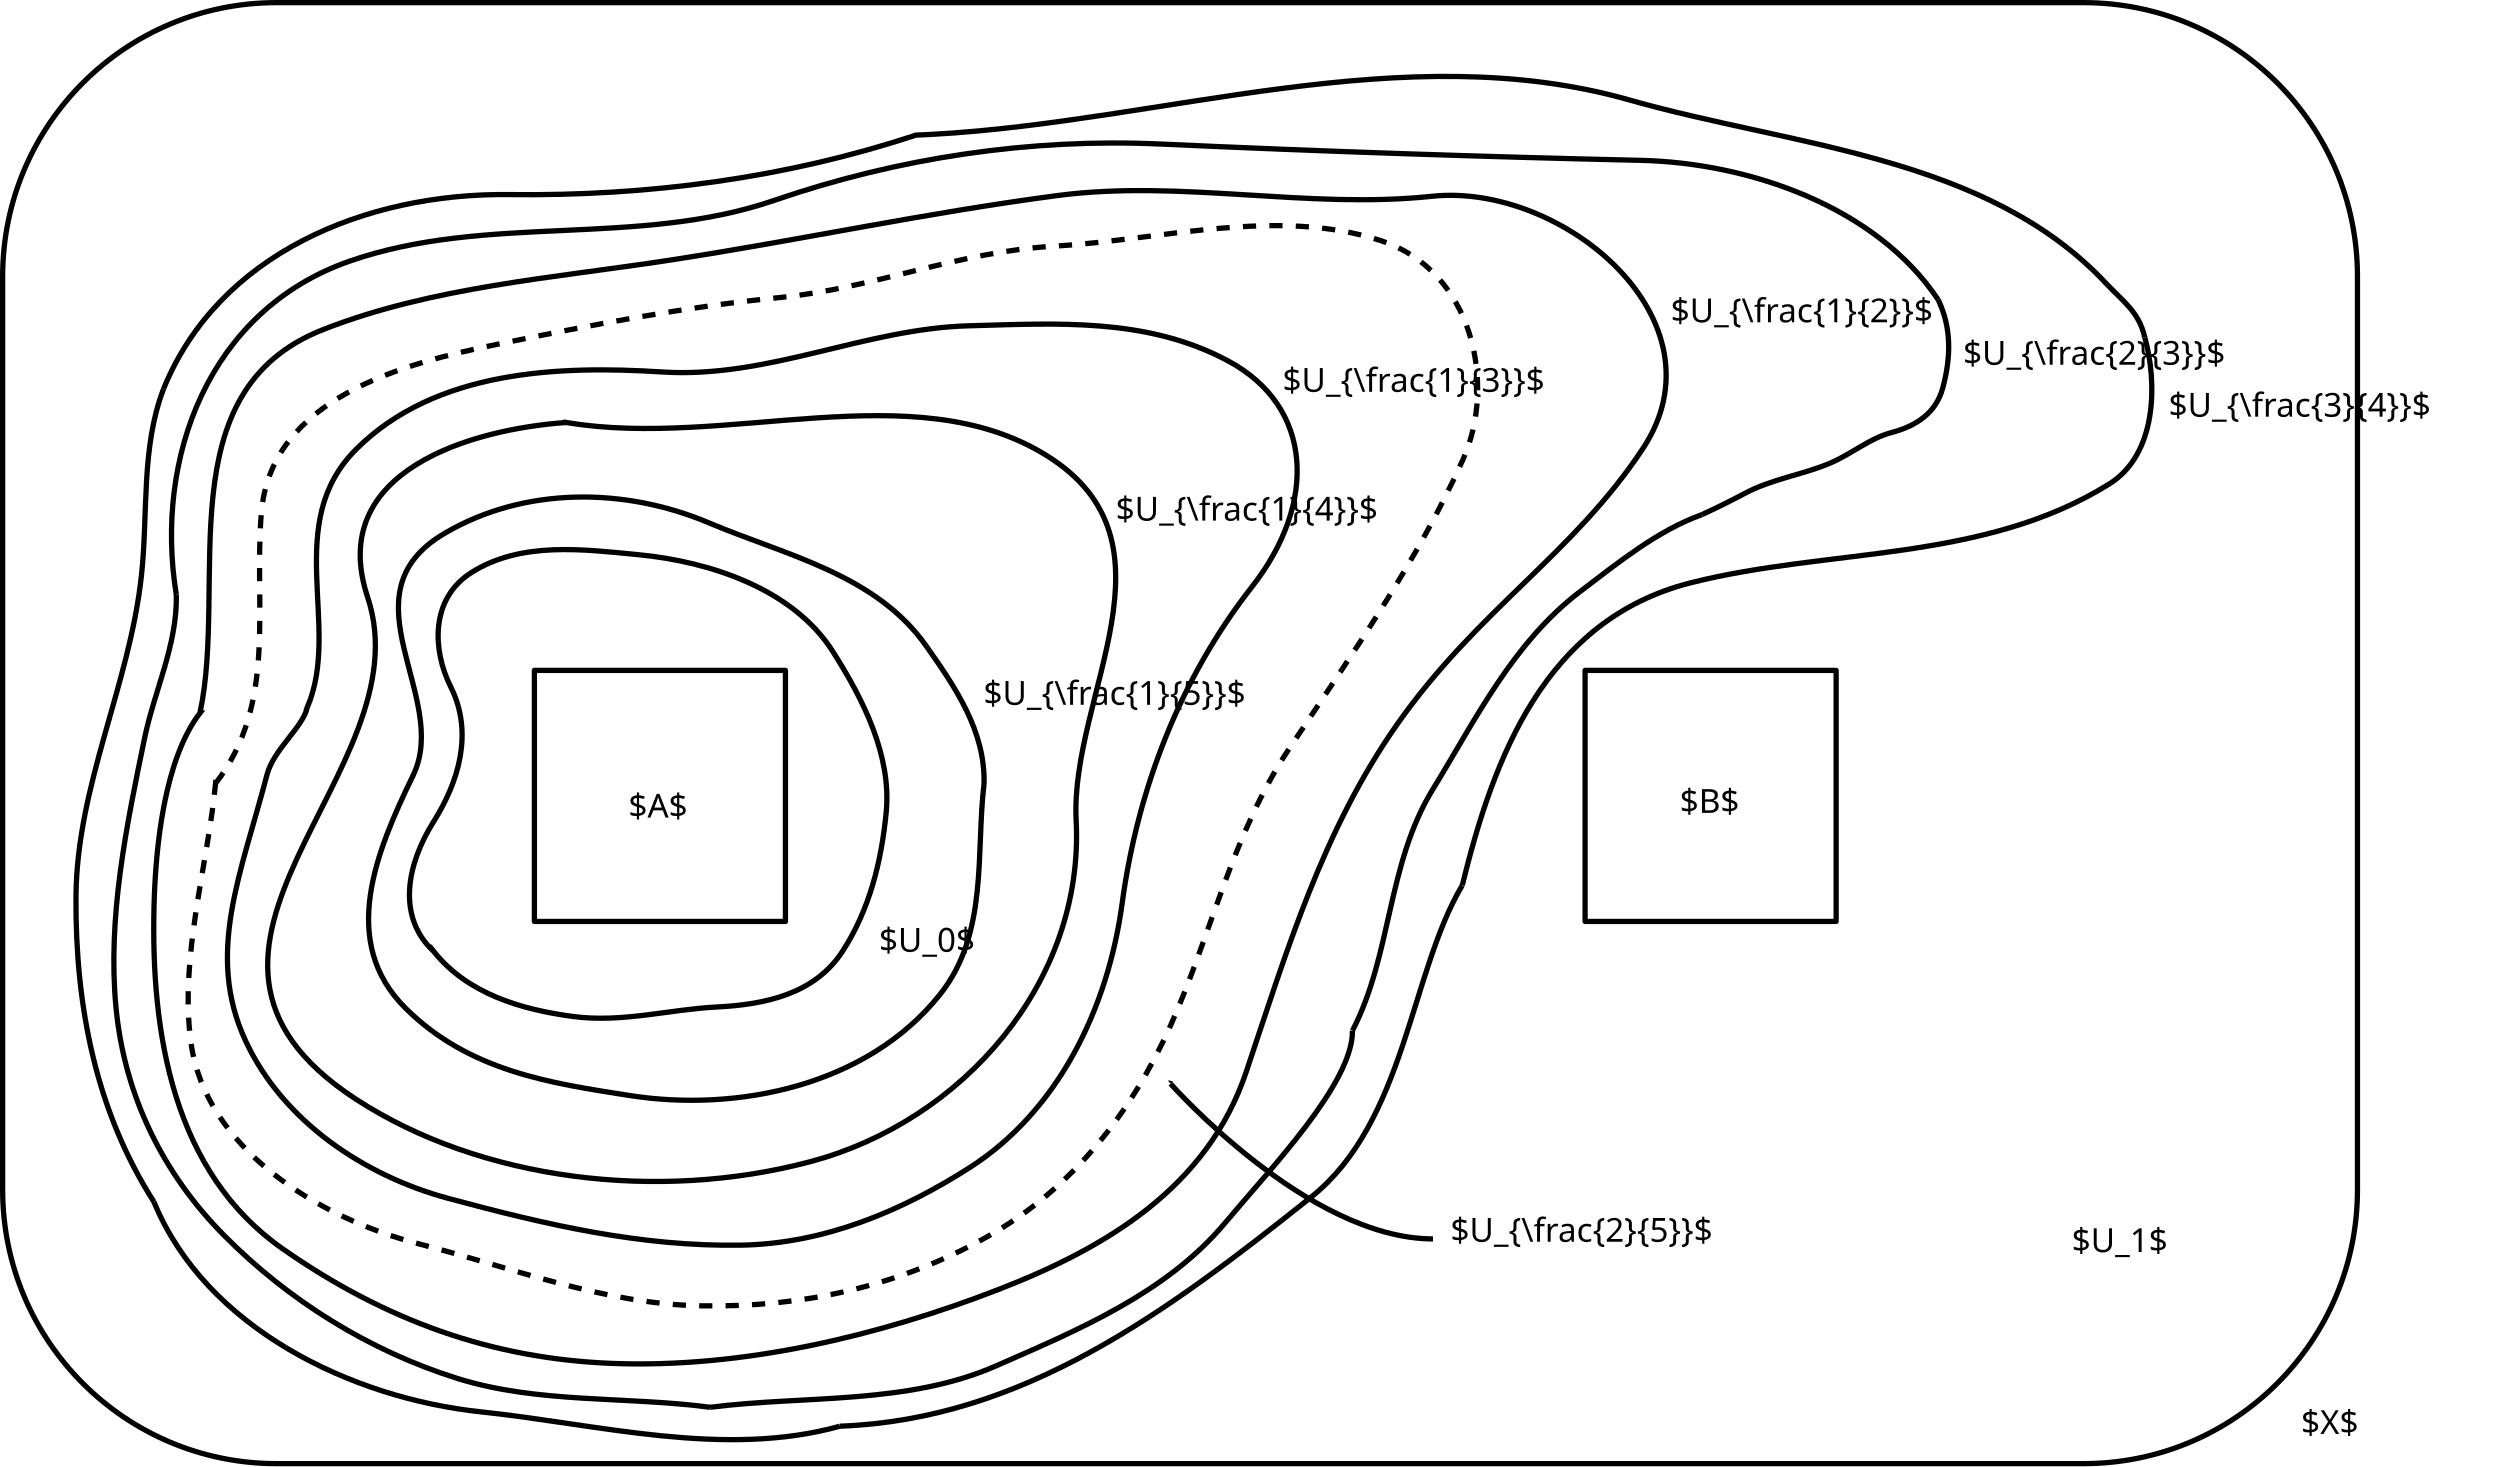
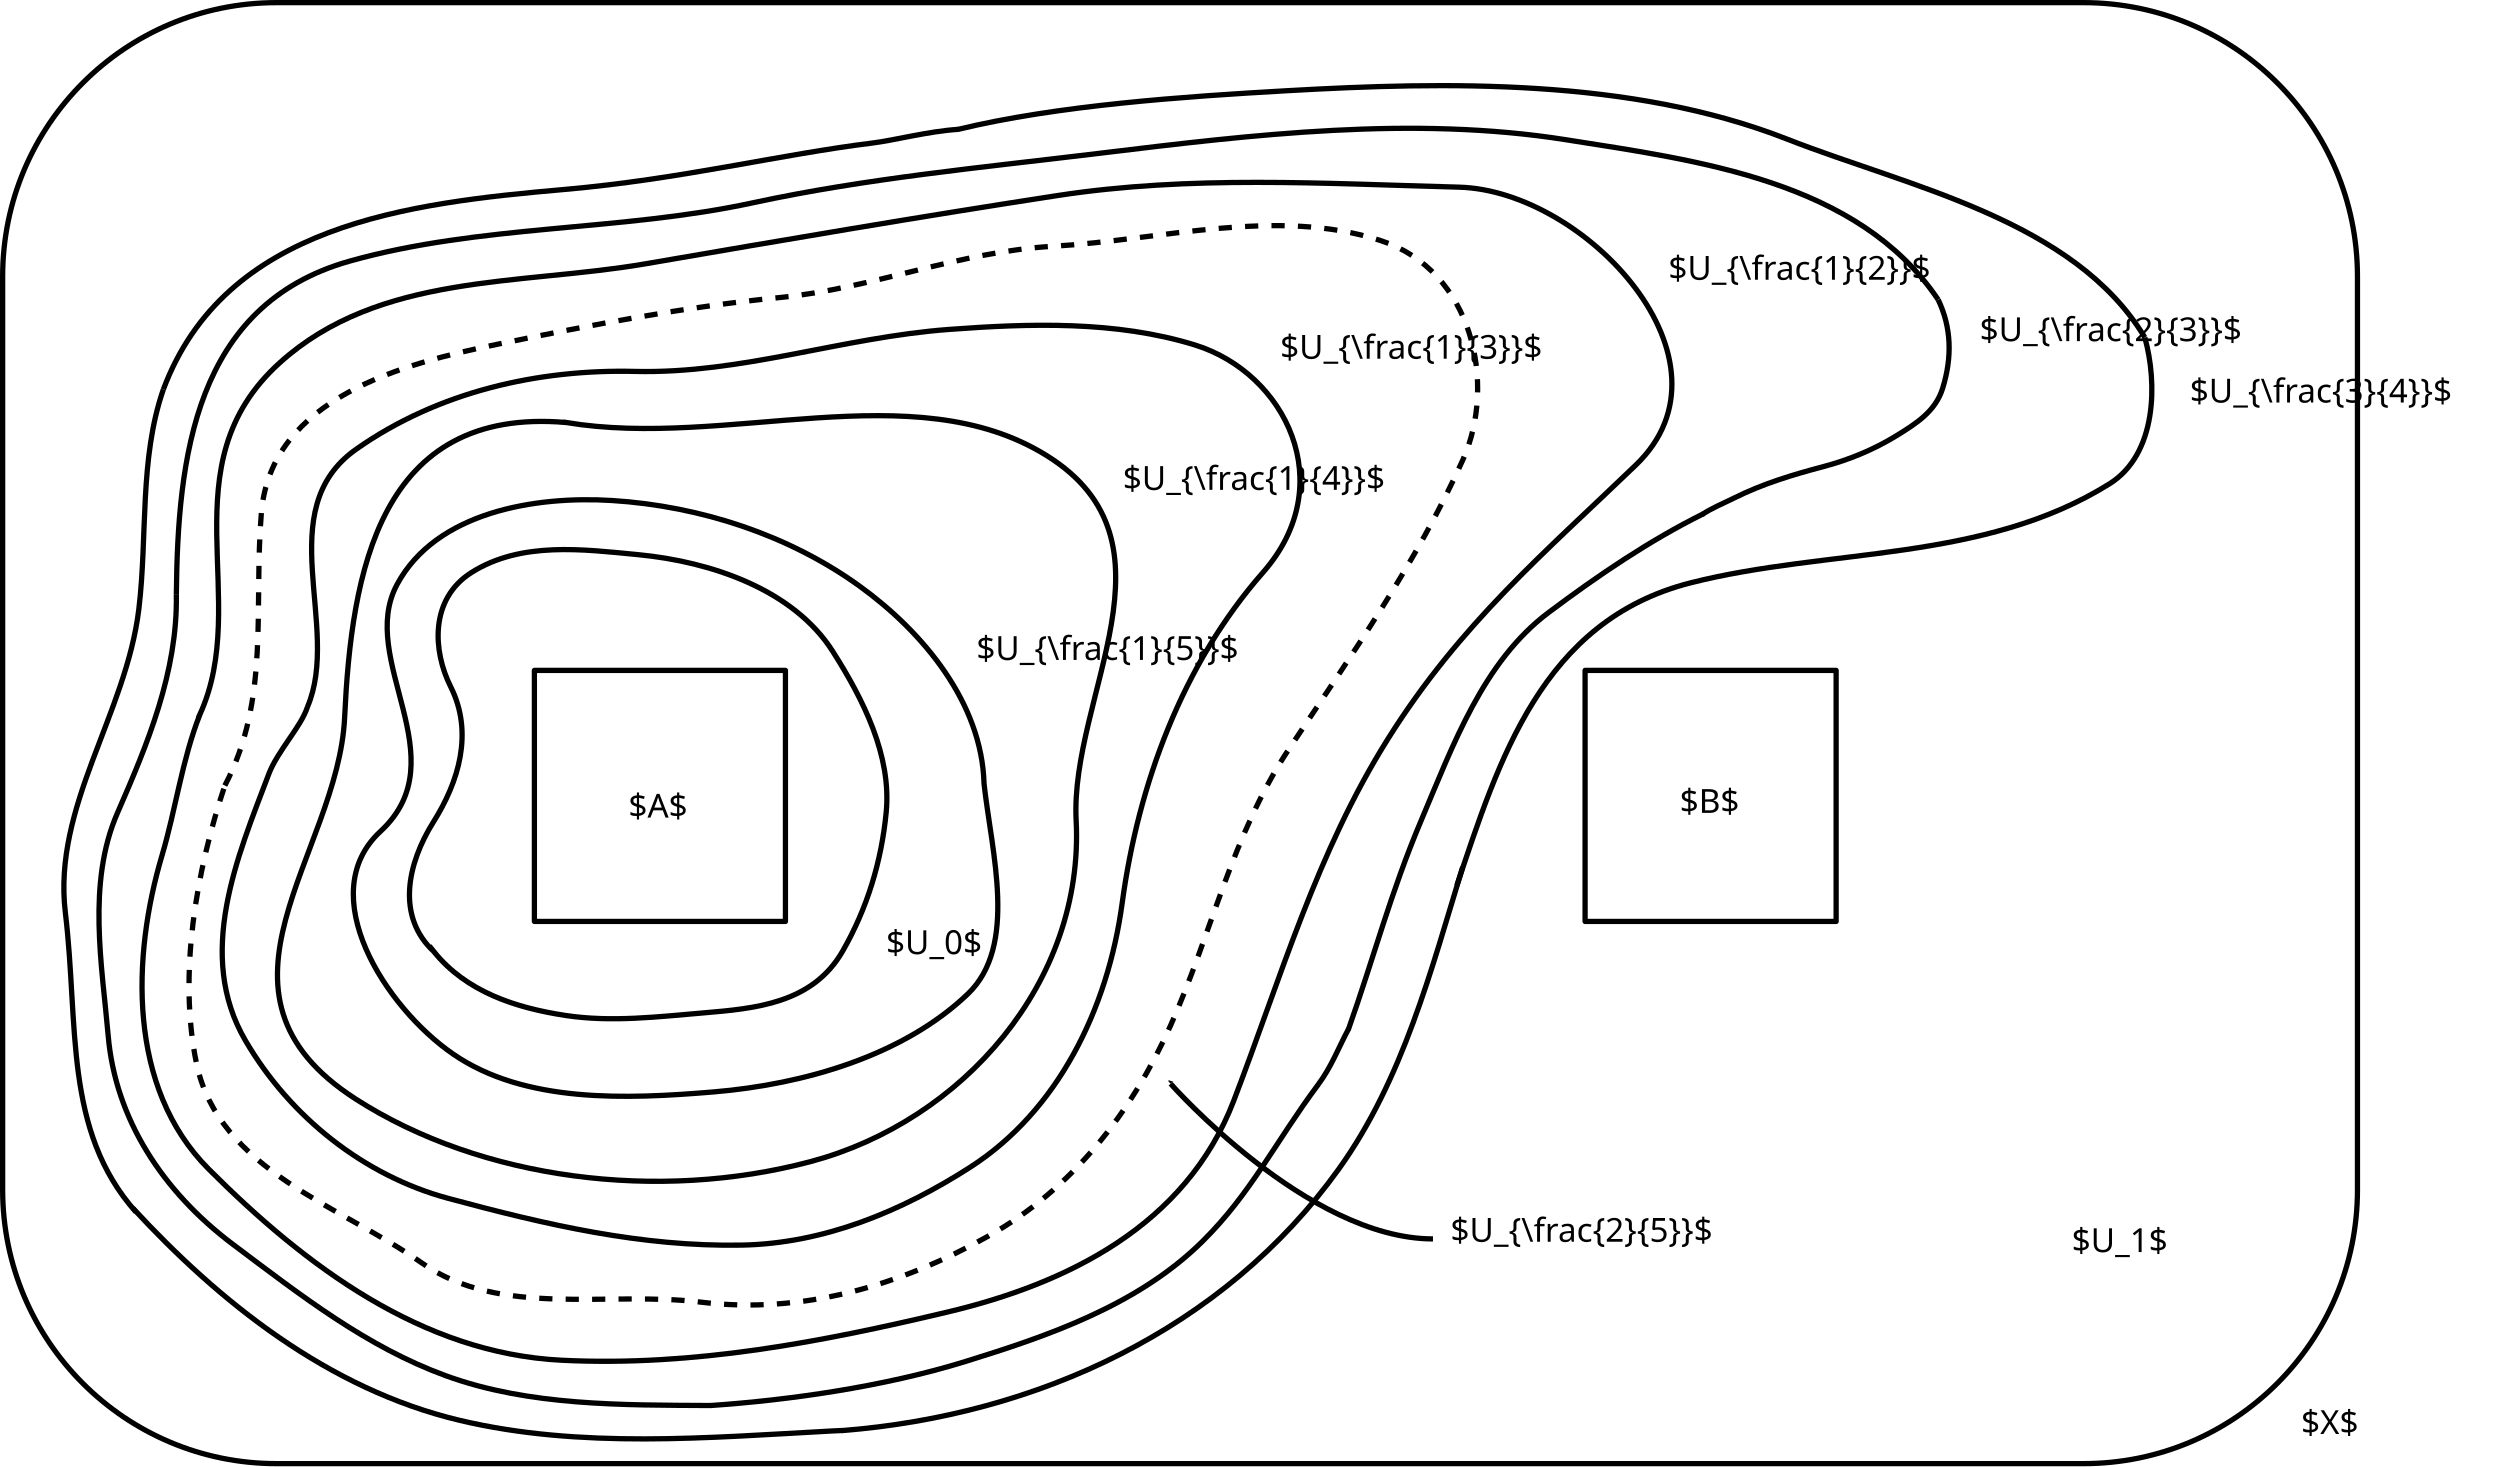
<svg xmlns="http://www.w3.org/2000/svg" width="199.167mm" height="116.813mm" viewBox="0 0 199.167 116.813" version="1.1" id="svg8">
  <defs id="defs2">
    <marker markerWidth="0.911" markerHeight="1.69" refX="0" refY="0" orient="auto-start-reverse" id="marker-arrow-1.5923999999999998">
      <g id="g1116" transform="scale(1.073399)">
        <path id="path1114" style="fill:none;stroke:#000000;stroke-width:0.6;stroke-linecap:round;stroke-linejoin:round;stroke-miterlimit:10;stroke-dasharray:none;stroke-opacity:1" d="M -1.554,2.072 C -1.425,1.295 0,0.13 0.389,0 0,-0.13 -1.425,-1.295 -1.554,-2.072" />
      </g>
    </marker>
  </defs>
  <g id="layer1" transform="translate(-25.83841,-178.2997)">
    <rect style="opacity:1;fill:none;fill-opacity:1;stroke:#000000;stroke-width:0.421;stroke-linecap:round;stroke-linejoin:round;stroke-miterlimit:63;stroke-dasharray:none;stroke-dashoffset:0;stroke-opacity:1;marker-start:none;marker-end:none" id="rect816" width="187.601" height="116.392" x="26.049" y="178.51" ry="21.819" rx="21.819" />
    <rect style="opacity:1;fill:none;fill-opacity:1;stroke:#000000;stroke-width:0.421;stroke-linecap:round;stroke-linejoin:round;stroke-miterlimit:63;stroke-dasharray:none;stroke-dashoffset:0;stroke-opacity:1;marker-start:none;marker-end:none" id="rect842" width="20" height="20" x="152.117" y="231.708" ry="5.6843419e-14" rx="10" />
    <rect style="opacity:1;fill:none;fill-opacity:1;stroke:#000000;stroke-width:0.421;stroke-linecap:round;stroke-linejoin:round;stroke-miterlimit:63;stroke-dasharray:none;stroke-dashoffset:0;stroke-opacity:1;marker-start:none;marker-end:none" id="rect844" width="20" height="20" x="68.412" y="231.708" rx="10" ry="5.6843348e-14" />
-     <path style="fill:none;fill-opacity:1;stroke:#000000;stroke-width:0.421;stroke-linecap:butt;stroke-linejoin:miter;stroke-dasharray:none;stroke-opacity:1;marker-start:none;marker-end:none" d="m 64.346,249.587 c -2.986,-2.777 -2.139,-6.96 -0.015,-10.339 1.987,-3.163 3.21,-7.076 1.363,-10.752 -1.439,-2.865 -1.672,-7.004 1.662,-9.106 3.962,-2.497 8.886,-1.839 13.276,-1.417 5.836,0.561 12.373,2.781 15.507,7.716 2.427,3.822 4.685,8.299 4.252,12.798 -0.378,3.923 -1.32,7.748 -3.472,11.073 -2.221,3.431 -6.187,4.256 -10.038,4.449 -3.76,0.188 -7.54,1.276 -11.443,0.755 -4.122,-0.549 -8.407,-1.808 -11.092,-5.178 z" id="path876" transform="translate(-3.951091,4.515533)" />
-     <path style="fill:none;fill-opacity:1;stroke:#000000;stroke-width:0.421;stroke-linecap:butt;stroke-linejoin:miter;stroke-dasharray:none;stroke-opacity:1;marker-start:none;marker-end:none" d="m 108.185,236.228 c -0.662,5.497 0.355,11.897 -3.481,16.745 -5.805,7.338 -16.204,9.424 -24.741,8.09 -6.321,-0.987 -12.791,-1.925 -17.863,-6.957 -5.338,-5.295 -2.362,-12.436 0.603,-18.555 3.018,-6.227 -5.822,-14.397 2.519,-19.286 6.388,-3.745 14.366,-3.651 21.044,-0.827 6.109,2.583 13.281,4.08 17.317,9.816 2.297,3.264 4.71,6.755 4.602,10.974 z" id="path912" transform="translate(-3.951091,4.515533)" />
-     <path style="fill:none;fill-opacity:1;stroke:#000000;stroke-width:0.421;stroke-linecap:butt;stroke-linejoin:miter;stroke-dasharray:none;stroke-opacity:1;marker-start:none;marker-end:none" d="m 74.883,207.442 c 12.779,2.14 27.651,-3.984 38.288,2.634 11.132,6.926 1.841,19.161 2.352,29.069 0.663,12.847 -9.038,23.959 -21.179,27.186 -12.093,3.214 -26.239,1.513 -36.206,-4.984 -18.349,-11.962 5.601,-25.98 0.941,-39.981 -3.371,-10.129 8.42,-13.405 15.804,-13.923 z" id="path920" transform="translate(-3.951091,4.515533)" />
-     <path style="fill:none;fill-opacity:1;stroke:#000000;stroke-width:0.421;stroke-linecap:butt;stroke-linejoin:miter;stroke-dasharray:none;stroke-opacity:1;marker-start:none;marker-end:none" d="m 54.28,230.114 c 2.734,-6.411 -2.061,-14.613 3.892,-20.547 6.324,-6.304 16.124,-6.673 24.381,-6.148 8.464,0.538 16.113,-3.461 24.441,-3.68 6.928,-0.182 14.111,-0.687 20.61,2.785 6.852,3.66 7.139,11.358 1.935,17.995 -5.74,7.321 -9.126,16.18 -10.348,25.212 -1.148,8.485 -5.146,16.558 -12.083,21.026 -5.463,3.518 -11.683,6.109 -18.257,6.224 -7.959,0.139 -15.53,-1.614 -23.375,-3.732 -6.64,-1.792 -13.147,-6.12 -16.129,-12.558 -3.21,-6.93 -0.337,-13.322 1.713,-21.186 0.533,-2.044 2.852,-3.748 3.222,-5.391 z" id="path928" transform="translate(-3.951091,4.515533)" />
-     <path style="fill:none;fill-opacity:1;stroke:#000000;stroke-width:0.421;stroke-linecap:butt;stroke-linejoin:miter;stroke-dasharray:1.053, 1.053;stroke-opacity:1;marker-start:none;marker-end:none" d="m 46.963,236.201 c 4.947,-6.436 3.029,-14.094 3.647,-21.552 0.763,-9.194 11.354,-11.91 18.878,-13.454 7.462,-1.531 14.853,-2.969 22.442,-3.709 7.396,-0.721 14.197,-3.648 21.761,-4.083 8.612,-0.495 17.809,-3.146 26.091,-0.453 7.368,2.396 9.253,11.451 6.561,17.44 -3.683,8.197 -8.876,15.553 -13.836,23.016 -4.553,6.85 -6.222,14.832 -9.461,22.073 -3.119,6.971 -7.842,12.995 -14.534,16.788 -7.092,4.02 -14.845,5.7 -22.905,5.547 -7.699,-0.146 -14.897,-2.997 -22.419,-4.928 -8.273,-2.123 -17.068,-7.752 -18.189,-16.057 -0.92,-6.819 1.343,-14.102 1.962,-20.629 z" id="path944" transform="translate(-3.951091,4.515533)" />
-     <path style="fill:none;fill-opacity:1;stroke:#000000;stroke-width:0.421;stroke-linecap:butt;stroke-linejoin:miter;stroke-dasharray:none;stroke-opacity:1;marker-start:none;marker-end:none" d="m 45.72,230.584 c 2.228,-10.401 -2.723,-25.635 9.823,-30.548 8.677,-3.398 18.283,-4.094 27.616,-5.528 10.37,-1.594 20.338,-3.756 30.86,-5.143 9.861,-1.3 19.94,1.109 29.842,0.057 10.399,-1.105 23.577,9.845 16.817,20.089 -5.545,8.403 -13.148,12.834 -19.559,21.944 -5.954,8.461 -8.834,18.158 -12.049,27.727 -3.086,9.185 -11.097,13.988 -19.779,17.35 -9.543,3.695 -20.343,6.271 -30.717,5.871 -9.584,-0.369 -18.04,-3.392 -26.235,-9.108 -8.764,-6.113 -10.547,-17.187 -10.276,-27.418 0.126,-4.776 0.851,-11.638 3.658,-15.293 z" id="path968" transform="translate(-3.951091,4.515533)" />
-     <path style="fill:none;fill-opacity:1;stroke:#000000;stroke-width:0.421;stroke-linecap:butt;stroke-linejoin:miter;stroke-dasharray:none;stroke-opacity:1;marker-start:none;marker-end:none" d="m 86.36,285.899 c -6.716,-0.891 -13.693,-0.286 -20.111,-2.292 -7.025,-2.196 -13.483,-6.215 -18.647,-11.443 -4.842,-4.901 -7.901,-11.114 -8.571,-18.11 -0.684,-7.133 0.813,-14.39 2.281,-21.479 0.788,-3.804 2.6,-7.399 2.527,-11.399" id="path1032" transform="translate(-3.951091,4.515533)" />
-     <path style="fill:none;fill-opacity:1;stroke:#000000;stroke-width:0.421;stroke-linecap:butt;stroke-linejoin:miter;stroke-dasharray:none;stroke-opacity:1;marker-start:none;marker-end:none" d="m 43.838,221.177 c -1.79,-10.938 2.605,-22.688 13.804,-26.589 10.892,-3.794 22.929,-1.096 33.797,-4.831 9.903,-3.404 20.378,-4.975 30.843,-4.496 12.7,0.581 25.289,1.006 38.207,1.298 8.669,0.196 18.776,3.702 23.707,11.101" id="path1036" transform="translate(-3.951091,4.515533)" />
-     <path style="fill:none;fill-opacity:1;stroke:#000000;stroke-width:0.421;stroke-linecap:butt;stroke-linejoin:miter;stroke-dasharray:none;stroke-opacity:1;marker-start:none;marker-end:none" d="m 184.196,197.658 c 1.065,2.214 1.037,4.56 0.362,7.05 -0.537,1.981 -2.124,3.02 -4.062,3.53 -1.829,0.482 -3.252,1.772 -5.057,2.507 -2.201,0.896 -4.554,1.221 -6.687,2.365 -1.106,0.593 -2.243,1.148 -3.37,1.67" id="path1044" transform="translate(-3.951091,4.515533)" />
-     <path style="fill:none;fill-opacity:1;stroke:#000000;stroke-width:0.421;stroke-linecap:butt;stroke-linejoin:miter;stroke-dasharray:none;stroke-opacity:1;marker-start:none;marker-end:none" d="m 137.536,255.89 c 3.14,-6.056 2.748,-13.284 6.411,-19.24 3.383,-5.502 6.37,-11.675 11.746,-15.755 3.053,-2.318 6.168,-4.856 9.69,-6.115" id="path1052" transform="translate(-3.951091,4.515533)" />
-     <path style="fill:none;fill-opacity:1;stroke:#000000;stroke-width:0.421;stroke-linecap:butt;stroke-linejoin:miter;stroke-dasharray:none;stroke-opacity:1;marker-start:none;marker-end:none" d="m 86.36,285.899 c 7.518,-0.96 15.684,-0.186 22.766,-3.293 6.492,-2.848 13.571,-5.777 18.274,-11.411 3.585,-4.295 10.181,-11.11 10.136,-15.306" id="path1056" transform="translate(-3.951091,4.515533)" />
-     <path style="fill:none;fill-opacity:1;stroke:#000000;stroke-width:0.421;stroke-linecap:butt;stroke-linejoin:miter;stroke-dasharray:none;stroke-opacity:1;marker-start:none;marker-end:none" d="m 42.051,269.531 c -4.573,-7.169 -6.263,-15.45 -6.209,-24.271 0.055,-8.916 4.258,-16.84 5.214,-25.608 0.538,-4.932 -0.033,-10.178 1.748,-14.843" id="path1060" transform="translate(-3.951091,4.515533)" />
-     <path style="fill:none;fill-opacity:1;stroke:#000000;stroke-width:0.421;stroke-linecap:butt;stroke-linejoin:miter;stroke-dasharray:none;stroke-opacity:1;marker-start:none;marker-end:none" d="m 42.803,204.808 c 4.355,-10.811 16.121,-15.669 27.564,-15.522 11.005,0.141 22.032,-1.306 32.377,-4.736 0,0 1.301,-0.062 1.301,-0.062" id="path1068" transform="translate(-3.951091,4.515533)" />
-     <path style="fill:none;fill-opacity:1;stroke:#000000;stroke-width:0.421;stroke-linecap:butt;stroke-linejoin:miter;stroke-dasharray:none;stroke-opacity:1;marker-start:none;marker-end:none" d="m 104.045,184.488 c 18.428,-1.004 37.575,-7.865 55.597,-2.728 12.852,3.663 28.4,4.419 37.912,14.581 1.346,1.438 2.64,2.267 3.104,4.327" id="path1076" transform="translate(-3.951091,4.515533)" />
-     <path style="fill:none;fill-opacity:1;stroke:#000000;stroke-width:0.421;stroke-linecap:butt;stroke-linejoin:miter;stroke-dasharray:none;stroke-opacity:1;marker-start:none;marker-end:none" d="m 146.284,244.319 c 2.47,-10.095 6.559,-21.149 18.187,-24.102 10.975,-2.787 23.297,-1.599 33.365,-7.883 3.794,-2.368 3.836,-8.05 2.822,-11.665" id="path1080" transform="translate(-3.951091,4.515533)" />
-     <path style="fill:none;fill-opacity:1;stroke:#000000;stroke-width:0.421;stroke-linecap:butt;stroke-linejoin:miter;stroke-dasharray:none;stroke-opacity:1;marker-start:none;marker-end:none" d="m 96.708,287.404 c 14.615,-0.535 26.138,-9.163 37.535,-18.25 7.515,-5.992 7.907,-17.93 12.041,-24.835" id="path1088" transform="translate(-3.951091,4.515533)" />
-     <path style="fill:none;fill-opacity:1;stroke:#000000;stroke-width:0.421;stroke-linecap:butt;stroke-linejoin:miter;stroke-dasharray:none;stroke-opacity:1;marker-start:none;marker-end:none" d="m 42.051,269.531 c 4.125,10.052 15.723,15.645 26.075,16.735 9.404,0.991 19.359,3.704 28.582,1.139" id="path1092" transform="translate(-3.951091,4.515533)" />
+     <path style="fill:none;fill-opacity:1;stroke:#000000;stroke-width:0.421;stroke-linecap:butt;stroke-linejoin:miter;stroke-dasharray:none;stroke-opacity:1;marker-start:none;marker-end:none" d="m 64.346,249.587 c -2.986,-2.777 -2.139,-6.96 -0.015,-10.339 1.987,-3.163 3.21,-7.076 1.363,-10.752 -1.439,-2.865 -1.672,-7.004 1.662,-9.106 3.962,-2.497 8.886,-1.839 13.276,-1.417 5.836,0.561 12.373,2.781 15.507,7.716 2.427,3.822 4.685,8.299 4.252,12.798 -0.378,3.923 -1.502,7.637 -3.472,11.073 -2.395,4.178 -6.969,4.569 -11.112,4.92 -3.505,0.297 -7.307,0.762 -10.971,0.202 -3.954,-0.603 -7.906,-1.875 -10.49,-5.096 z" id="path876" transform="translate(-3.951091,4.515533)" />
+     <path style="fill:none;fill-opacity:1;stroke:#000000;stroke-width:0.421;stroke-linecap:butt;stroke-linejoin:miter;stroke-dasharray:none;stroke-opacity:1;marker-start:none;marker-end:none" d="m 108.185,236.228 c 0.61,5.511 2.714,12.908 -1.292,16.74 -5.154,4.931 -13.069,7.205 -20.254,7.806 -6.927,0.579 -15.024,0.919 -20.738,-3.007 -5.425,-3.727 -11.198,-12.752 -5.807,-17.743 6.29,-5.823 -1.923,-13.656 1.337,-19.694 3.116,-5.772 11.023,-7.053 17.11,-6.672 7.083,0.444 14.12,2.772 19.725,6.818 5.071,3.661 9.751,9.309 9.919,15.752 z" id="path912" transform="translate(-3.951091,4.515533)" />
+     <path style="fill:none;fill-opacity:1;stroke:#000000;stroke-width:0.421;stroke-linecap:butt;stroke-linejoin:miter;stroke-dasharray:none;stroke-opacity:1;marker-start:none;marker-end:none" d="m 74.883,207.442 c 12.779,2.14 27.651,-3.984 38.288,2.634 11.132,6.926 1.841,19.161 2.352,29.069 0.663,12.847 -9.038,23.959 -21.179,27.186 -12.093,3.214 -26.195,1.445 -36.206,-4.984 -13.228,-8.495 -1.404,-19.472 -0.894,-30.386 0.54,-11.56 2.746,-24.8 17.639,-23.518 0,0 -2.6e-5,3e-5 -2.6e-5,3e-5 z" id="path920" transform="translate(-3.951091,4.515533)" />
+     <path style="fill:none;fill-opacity:1;stroke:#000000;stroke-width:0.421;stroke-linecap:butt;stroke-linejoin:miter;stroke-dasharray:none;stroke-opacity:1;marker-start:none;marker-end:none" d="m 54.28,230.114 c 2.734,-6.411 -2.981,-15.708 3.892,-20.547 6.523,-4.592 14.516,-6.379 22.195,-6.193 8.544,0.208 16.452,-2.708 25.048,-3.347 6.37,-0.474 13.292,-0.706 19.578,1.243 7.193,2.23 11.603,11.078 5.419,18.114 -6.417,7.301 -9.943,16.895 -11.222,26.345 -1.148,8.485 -5.146,16.558 -12.083,21.026 -5.463,3.518 -11.683,6.109 -18.257,6.224 -7.959,0.139 -15.53,-1.614 -23.375,-3.732 -6.64,-1.792 -12.548,-6.433 -16.129,-12.558 -4.009,-6.856 -0.635,-14.665 1.854,-21.233 0.704,-1.857 2.578,-3.771 3.081,-5.344 z" id="path928" transform="translate(-3.951091,4.515533)" />
+     <path style="fill:none;fill-opacity:1;stroke:#000000;stroke-width:0.421;stroke-linecap:butt;stroke-linejoin:miter;stroke-dasharray:1.053, 1.053;stroke-opacity:1;marker-start:none;marker-end:none" d="m 47.704,236.365 c 3.622,-6.911 2.28,-14.165 2.907,-21.716 0.763,-9.194 11.354,-11.91 18.878,-13.454 7.462,-1.531 14.853,-2.969 22.442,-3.709 7.396,-0.721 14.197,-3.648 21.761,-4.083 8.612,-0.495 17.809,-3.146 26.091,-0.453 7.368,2.396 9.253,11.451 6.561,17.44 -3.683,8.197 -8.876,15.553 -13.836,23.016 -4.553,6.85 -6.222,14.832 -9.461,22.073 -3.119,6.971 -7.826,13.024 -14.534,16.788 -7.091,3.979 -14.872,6.238 -22.905,5.253 -7.394,-0.906 -15.962,1.284 -22.215,-3.121 -6.437,-4.535 -16.166,-7.389 -17.944,-15.871 -1.495,-7.134 0.003,-15.442 2.254,-22.164 z" id="path944" transform="translate(-3.951091,4.515533)" />
+     <path style="fill:none;fill-opacity:1;stroke:#000000;stroke-width:0.421;stroke-linecap:butt;stroke-linejoin:miter;stroke-dasharray:none;stroke-opacity:1;marker-start:none;marker-end:none" d="m 45.711,230.709 c 4.151,-9.095 -2.682,-19.848 6.362,-28.022 7.932,-7.169 19.152,-6.165 29.144,-7.887 11.022,-1.899 21.649,-3.721 32.802,-5.434 10.602,-1.629 21.194,-0.955 32.007,-0.671 10.063,0.265 22.724,13.822 14.088,22.134 -7.224,6.953 -13.99,12.642 -19.755,21.825 -5.672,9.035 -8.507,18.974 -12.282,28.825 -3.821,9.97 -13.314,14.578 -22.791,16.829 -9.953,2.364 -20.192,4.37 -30.775,3.841 -11.118,-0.555 -20.398,-7.518 -28.095,-15.226 -6.501,-6.511 -6.1,-16.991 -3.72,-24.989 1.104,-3.711 1.596,-7.611 3.017,-11.225 z" id="path968" transform="translate(-3.951091,4.515533)" />
+     <path style="fill:none;fill-opacity:1;stroke:#000000;stroke-width:0.421;stroke-linecap:butt;stroke-linejoin:miter;stroke-dasharray:none;stroke-opacity:1;marker-start:none;marker-end:none" d="m 86.442,285.758 c -7.08,-0.042 -14.499,0.046 -21.133,-2.372 -6.274,-2.288 -11.469,-6.34 -16.964,-10.469 -5.603,-4.211 -9.366,-9.995 -9.937,-16.628 -0.476,-5.527 -1.706,-12.141 0.736,-17.734 2.396,-5.488 4.797,-11.234 4.694,-17.378" id="path1032" transform="translate(-3.951091,4.515533)" />
+     <path style="fill:none;fill-opacity:1;stroke:#000000;stroke-width:0.421;stroke-linecap:butt;stroke-linejoin:miter;stroke-dasharray:none;stroke-opacity:1;marker-start:none;marker-end:none" d="m 43.838,221.177 c 0.107,-10.877 1.429,-23.103 13.804,-26.589 10.384,-2.925 21.612,-2.373 32.104,-4.643 9.062,-1.961 18.3,-2.815 27.658,-3.951 12.257,-1.488 24.922,-3.012 37.142,-1.077 10.5,1.662 23.277,3.251 29.651,12.742" id="path1036" transform="translate(-3.951091,4.515533)" />
+     <path style="fill:none;fill-opacity:1;stroke:#000000;stroke-width:0.421;stroke-linecap:butt;stroke-linejoin:miter;stroke-dasharray:none;stroke-opacity:1;marker-start:none;marker-end:none" d="m 184.196,197.658 c 1.065,2.214 1.123,4.585 0.362,7.05 -0.569,1.842 -2.093,2.811 -3.725,3.811 -1.785,1.092 -3.751,1.901 -5.768,2.435 -2.45,0.649 -4.842,1.365 -7.135,2.512 -0.853,0.427 -1.753,0.782 -2.548,1.314" id="path1044" transform="translate(-3.951091,4.515533)" />
+     <path style="fill:none;fill-opacity:1;stroke:#000000;stroke-width:0.421;stroke-linecap:butt;stroke-linejoin:miter;stroke-dasharray:none;stroke-opacity:1;marker-start:none;marker-end:none" d="m 137.203,255.823 c 2.024,-5.712 3.364,-10.898 5.813,-16.689 2.533,-5.988 4.938,-12.647 10.136,-16.547 3.948,-2.962 8.045,-5.741 12.346,-7.875" id="path1052" transform="translate(-3.951091,4.515533)" />
+     <path style="fill:none;fill-opacity:1;stroke:#000000;stroke-width:0.421;stroke-linecap:butt;stroke-linejoin:miter;stroke-dasharray:none;stroke-opacity:1;marker-start:none;marker-end:none" d="m 86.401,285.758 c 6.173,-0.425 13.754,-1.479 20.312,-3.512 6.455,-2.001 13.681,-4.433 18.87,-9.562 3.884,-3.839 5.78,-7.878 9.235,-12.513 1.044,-1.4 1.604,-2.92 2.419,-4.441" id="path1056" transform="translate(-3.951091,4.515533)" />
+     <path style="fill:none;fill-opacity:1;stroke:#000000;stroke-width:0.421;stroke-linecap:butt;stroke-linejoin:miter;stroke-dasharray:none;stroke-opacity:1;marker-start:none;marker-end:none" d="m 40.62,270.343 c -5.787,-6.52 -4.548,-14.898 -5.625,-23.861 -1.014,-8.442 4.843,-15.789 5.855,-24.169 0.701,-5.808 0.031,-11.968 1.953,-17.505" id="path1060" transform="translate(-3.951091,4.515533)" />
+     <path style="fill:none;fill-opacity:1;stroke:#000000;stroke-width:0.421;stroke-linecap:butt;stroke-linejoin:miter;stroke-dasharray:none;stroke-opacity:1;marker-start:none;marker-end:none" d="m 42.803,204.808 c 4.931,-13.154 19.477,-14.834 32.018,-15.937 9.238,-0.813 17.099,-2.784 24.492,-3.695 1.736,-0.214 4.467,-0.942 6.837,-1.088" id="path1068" transform="translate(-3.951091,4.515533)" />
+     <path style="fill:none;fill-opacity:1;stroke:#000000;stroke-width:0.421;stroke-linecap:butt;stroke-linejoin:miter;stroke-dasharray:none;stroke-opacity:1;marker-start:none;marker-end:none" d="m 106.08,184.1 c 7.943,-1.934 18.124,-2.627 26.174,-3.085 12.701,-0.723 27.497,-1.019 39.901,3.85 9.685,3.802 22.884,6.433 28.504,15.804" id="path1076" transform="translate(-3.951091,4.515533)" />
+     <path style="fill:none;fill-opacity:1;stroke:#000000;stroke-width:0.421;stroke-linecap:butt;stroke-linejoin:miter;stroke-dasharray:none;stroke-opacity:1;marker-start:none;marker-end:none" d="m 145.852,244.319 c 3.334,-9.893 6.738,-21.083 18.62,-24.102 10.972,-2.788 23.301,-1.601 33.365,-7.883 3.794,-2.368 3.836,-8.05 2.822,-11.665" id="path1080" transform="translate(-3.951091,4.515533)" />
+     <path style="fill:none;fill-opacity:1;stroke:#000000;stroke-width:0.421;stroke-linecap:butt;stroke-linejoin:miter;stroke-dasharray:none;stroke-opacity:1;marker-start:none;marker-end:none" d="m 96.837,287.757 c 15.598,-1.218 30.448,-8.083 39.607,-20.838 5.113,-7.121 7.376,-15.905 9.874,-24.063" id="path1088" transform="translate(-3.951091,4.515533)" />
+     <path style="fill:none;fill-opacity:1;stroke:#000000;stroke-width:0.421;stroke-linecap:butt;stroke-linejoin:miter;stroke-dasharray:none;stroke-opacity:1;marker-start:none;marker-end:none" d="m 40.357,270.015 c 6.888,7.463 15.557,14.435 26.069,16.927 9.602,2.277 19.795,1.374 29.611,0.845 0,0 0.87,-0.041 0.87,-0.041" id="path1092" transform="translate(-3.951091,4.515533)" />
    <path style="fill:none;fill-opacity:1;stroke:#000000;stroke-width:0.421;stroke-linecap:butt;stroke-linejoin:miter;stroke-dasharray:none;stroke-opacity:1;marker-start:none;marker-end:url(#marker-arrow-1.5923999999999998)" d="m 140,277 c -10,0 -20.903,-12.361 -20.903,-12.361" id="path1112" />
    <text id="text1154" xml:space="preserve" style="font-size:2.646px;font-family:Hack;-inkscape-font-specification:'Hack, Normal';fill:#000000;fill-opacity:1;stroke:none;stroke-width:0.265" y="243.436" x="75.905">
      <tspan id="tspan1152" x="75.905" y="243.436" style="stroke-width:0.265">$A$</tspan>
    </text>
    <text id="text1168" xml:space="preserve" style="font-size:2.646px;font-family:Hack;-inkscape-font-specification:'Hack, Normal';fill:#000000;fill-opacity:1;stroke:none;stroke-width:0.265" y="243.06" x="159.665">
      <tspan id="tspan1166" x="159.665" y="243.06" style="stroke-width:0.265">$B$</tspan>
    </text>
-     <text id="text1182" xml:space="preserve" style="font-size:2.646px;font-family:Hack;-inkscape-font-specification:'Hack, Normal';fill:#000000;fill-opacity:1;stroke:none;stroke-width:0.265" y="254.122" x="95.869">
-       <tspan id="tspan1180" x="95.869" y="254.122" style="stroke-width:0.265">$U_0$</tspan>
+     <text id="text1182" xml:space="preserve" style="font-size:2.646px;font-family:Hack;-inkscape-font-specification:'Hack, Normal';fill:#000000;fill-opacity:1;stroke:none;stroke-width:0.265" y="254.311" x="96.433">
+       <tspan id="tspan1180" x="96.433" y="254.311" style="stroke-width:0.265">$U_0$</tspan>
    </text>
-     <text id="text1196" xml:space="preserve" style="font-size:2.646px;font-family:Hack;-inkscape-font-specification:'Hack, Normal';fill:#000000;fill-opacity:1;stroke:none;stroke-width:0.265" y="234.452" x="104.194">
-       <tspan id="tspan1194" x="104.194" y="234.452" style="stroke-width:0.265">$U_{\frac{1}{5}}$</tspan>
+     <text id="text1196" xml:space="preserve" style="font-size:2.646px;font-family:Hack;-inkscape-font-specification:'Hack, Normal';fill:#000000;fill-opacity:1;stroke:none;stroke-width:0.265" y="230.877" x="103.63">
+       <tspan id="tspan1194" x="103.63" y="230.877" style="stroke-width:0.265">$U_{\frac{1}{5}}$</tspan>
    </text>
-     <text id="text1210" xml:space="preserve" style="font-size:2.646px;font-family:Hack;-inkscape-font-specification:'Hack, Normal';fill:#000000;fill-opacity:1;stroke:none;stroke-width:0.265" y="219.776" x="114.731">
-       <tspan id="tspan1208" x="114.731" y="219.776" style="stroke-width:0.265">$U_{\frac{1}{4}}$</tspan>
+     <text id="text1210" xml:space="preserve" style="font-size:2.646px;font-family:Hack;-inkscape-font-specification:'Hack, Normal';fill:#000000;fill-opacity:1;stroke:none;stroke-width:0.265" y="217.33" x="115.295">
+       <tspan id="tspan1208" x="115.295" y="217.33" style="stroke-width:0.265">$U_{\frac{1}{4}}$</tspan>
    </text>
-     <text id="text1224" xml:space="preserve" style="font-size:2.646px;font-family:Hack;-inkscape-font-specification:'Hack, Normal';fill:#000000;fill-opacity:1;stroke:none;stroke-width:0.265" y="209.512" x="128.018">
-       <tspan id="tspan1222" x="128.018" y="209.512" style="stroke-width:0.265">$U_{\frac{1}{3}}$</tspan>
+     <text id="text1224" xml:space="preserve" style="font-size:2.646px;font-family:Hack;-inkscape-font-specification:'Hack, Normal';fill:#000000;fill-opacity:1;stroke:none;stroke-width:0.265" y="206.878" x="127.83">
+       <tspan id="tspan1222" x="127.83" y="206.878" style="stroke-width:0.265">$U_{\frac{1}{3}}$</tspan>
    </text>
-     <text id="text1238" xml:space="preserve" style="font-size:2.646px;font-family:Hack;-inkscape-font-specification:'Hack, Normal';fill:#000000;fill-opacity:1;stroke:none;stroke-width:0.265" y="203.972" x="158.945">
-       <tspan id="tspan1236" x="158.945" y="203.972" style="stroke-width:0.265">$U_{\frac{1}{2}}$</tspan>
+     <text id="text1238" xml:space="preserve" style="font-size:2.646px;font-family:Hack;-inkscape-font-specification:'Hack, Normal';fill:#000000;fill-opacity:1;stroke:none;stroke-width:0.265" y="200.585" x="158.757">
+       <tspan id="tspan1236" x="158.757" y="200.585" style="stroke-width:0.265">$U_{\frac{1}{2}}$</tspan>
    </text>
-     <text id="text1252" xml:space="preserve" style="font-size:2.646px;font-family:Hack;-inkscape-font-specification:'Hack, Normal';fill:#000000;fill-opacity:1;stroke:none;stroke-width:0.265" y="207.358" x="182.24">
-       <tspan id="tspan1250" x="182.24" y="207.358" style="stroke-width:0.265">$U_{\frac{2}{3}}$</tspan>
+     <text id="text1252" xml:space="preserve" style="font-size:2.646px;font-family:Hack;-inkscape-font-specification:'Hack, Normal';fill:#000000;fill-opacity:1;stroke:none;stroke-width:0.265" y="205.477" x="183.557">
+       <tspan id="tspan1250" x="183.557" y="205.477" style="stroke-width:0.265">$U_{\frac{2}{3}}$</tspan>
    </text>
-     <text id="text1266" xml:space="preserve" style="font-size:2.646px;font-family:Hack;-inkscape-font-specification:'Hack, Normal';fill:#000000;fill-opacity:1;stroke:none;stroke-width:0.265" y="211.498" x="198.609">
-       <tspan id="tspan1264" x="198.609" y="211.498" style="stroke-width:0.265">$U_{\frac{3}{4}}$</tspan>
+     <text id="text1266" xml:space="preserve" style="font-size:2.646px;font-family:Hack;-inkscape-font-specification:'Hack, Normal';fill:#000000;fill-opacity:1;stroke:none;stroke-width:0.265" y="210.369" x="200.302">
+       <tspan id="tspan1264" x="200.302" y="210.369" style="stroke-width:0.265">$U_{\frac{3}{4}}$</tspan>
    </text>
    <text id="text1280" xml:space="preserve" style="font-size:2.646px;font-family:Hack;-inkscape-font-specification:'Hack, Normal';fill:#000000;fill-opacity:1;stroke:none;stroke-width:0.265" y="278.049" x="190.892">
      <tspan id="tspan1278" x="190.892" y="278.049" style="stroke-width:0.265">$U_1$</tspan>
    </text>
    <text id="text1294" xml:space="preserve" style="font-size:2.646px;font-family:Hack;-inkscape-font-specification:'Hack, Normal';fill:#000000;fill-opacity:1;stroke:none;stroke-width:0.265" y="292.543" x="209.16">
      <tspan id="tspan1292" x="209.16" y="292.543" style="stroke-width:0.265">$X$</tspan>
    </text>
    <text id="text1384" xml:space="preserve" style="font-size:2.646px;font-family:Hack;-inkscape-font-specification:'Hack, Normal';fill:#000000;fill-opacity:1;stroke:none;stroke-width:0.265" x="141.397" y="277.228">
      <tspan id="tspan1382" x="141.397" y="277.228" style="stroke-width:0.265">$U_{\frac{2}{5}}$</tspan>
    </text>
  </g>
</svg>
